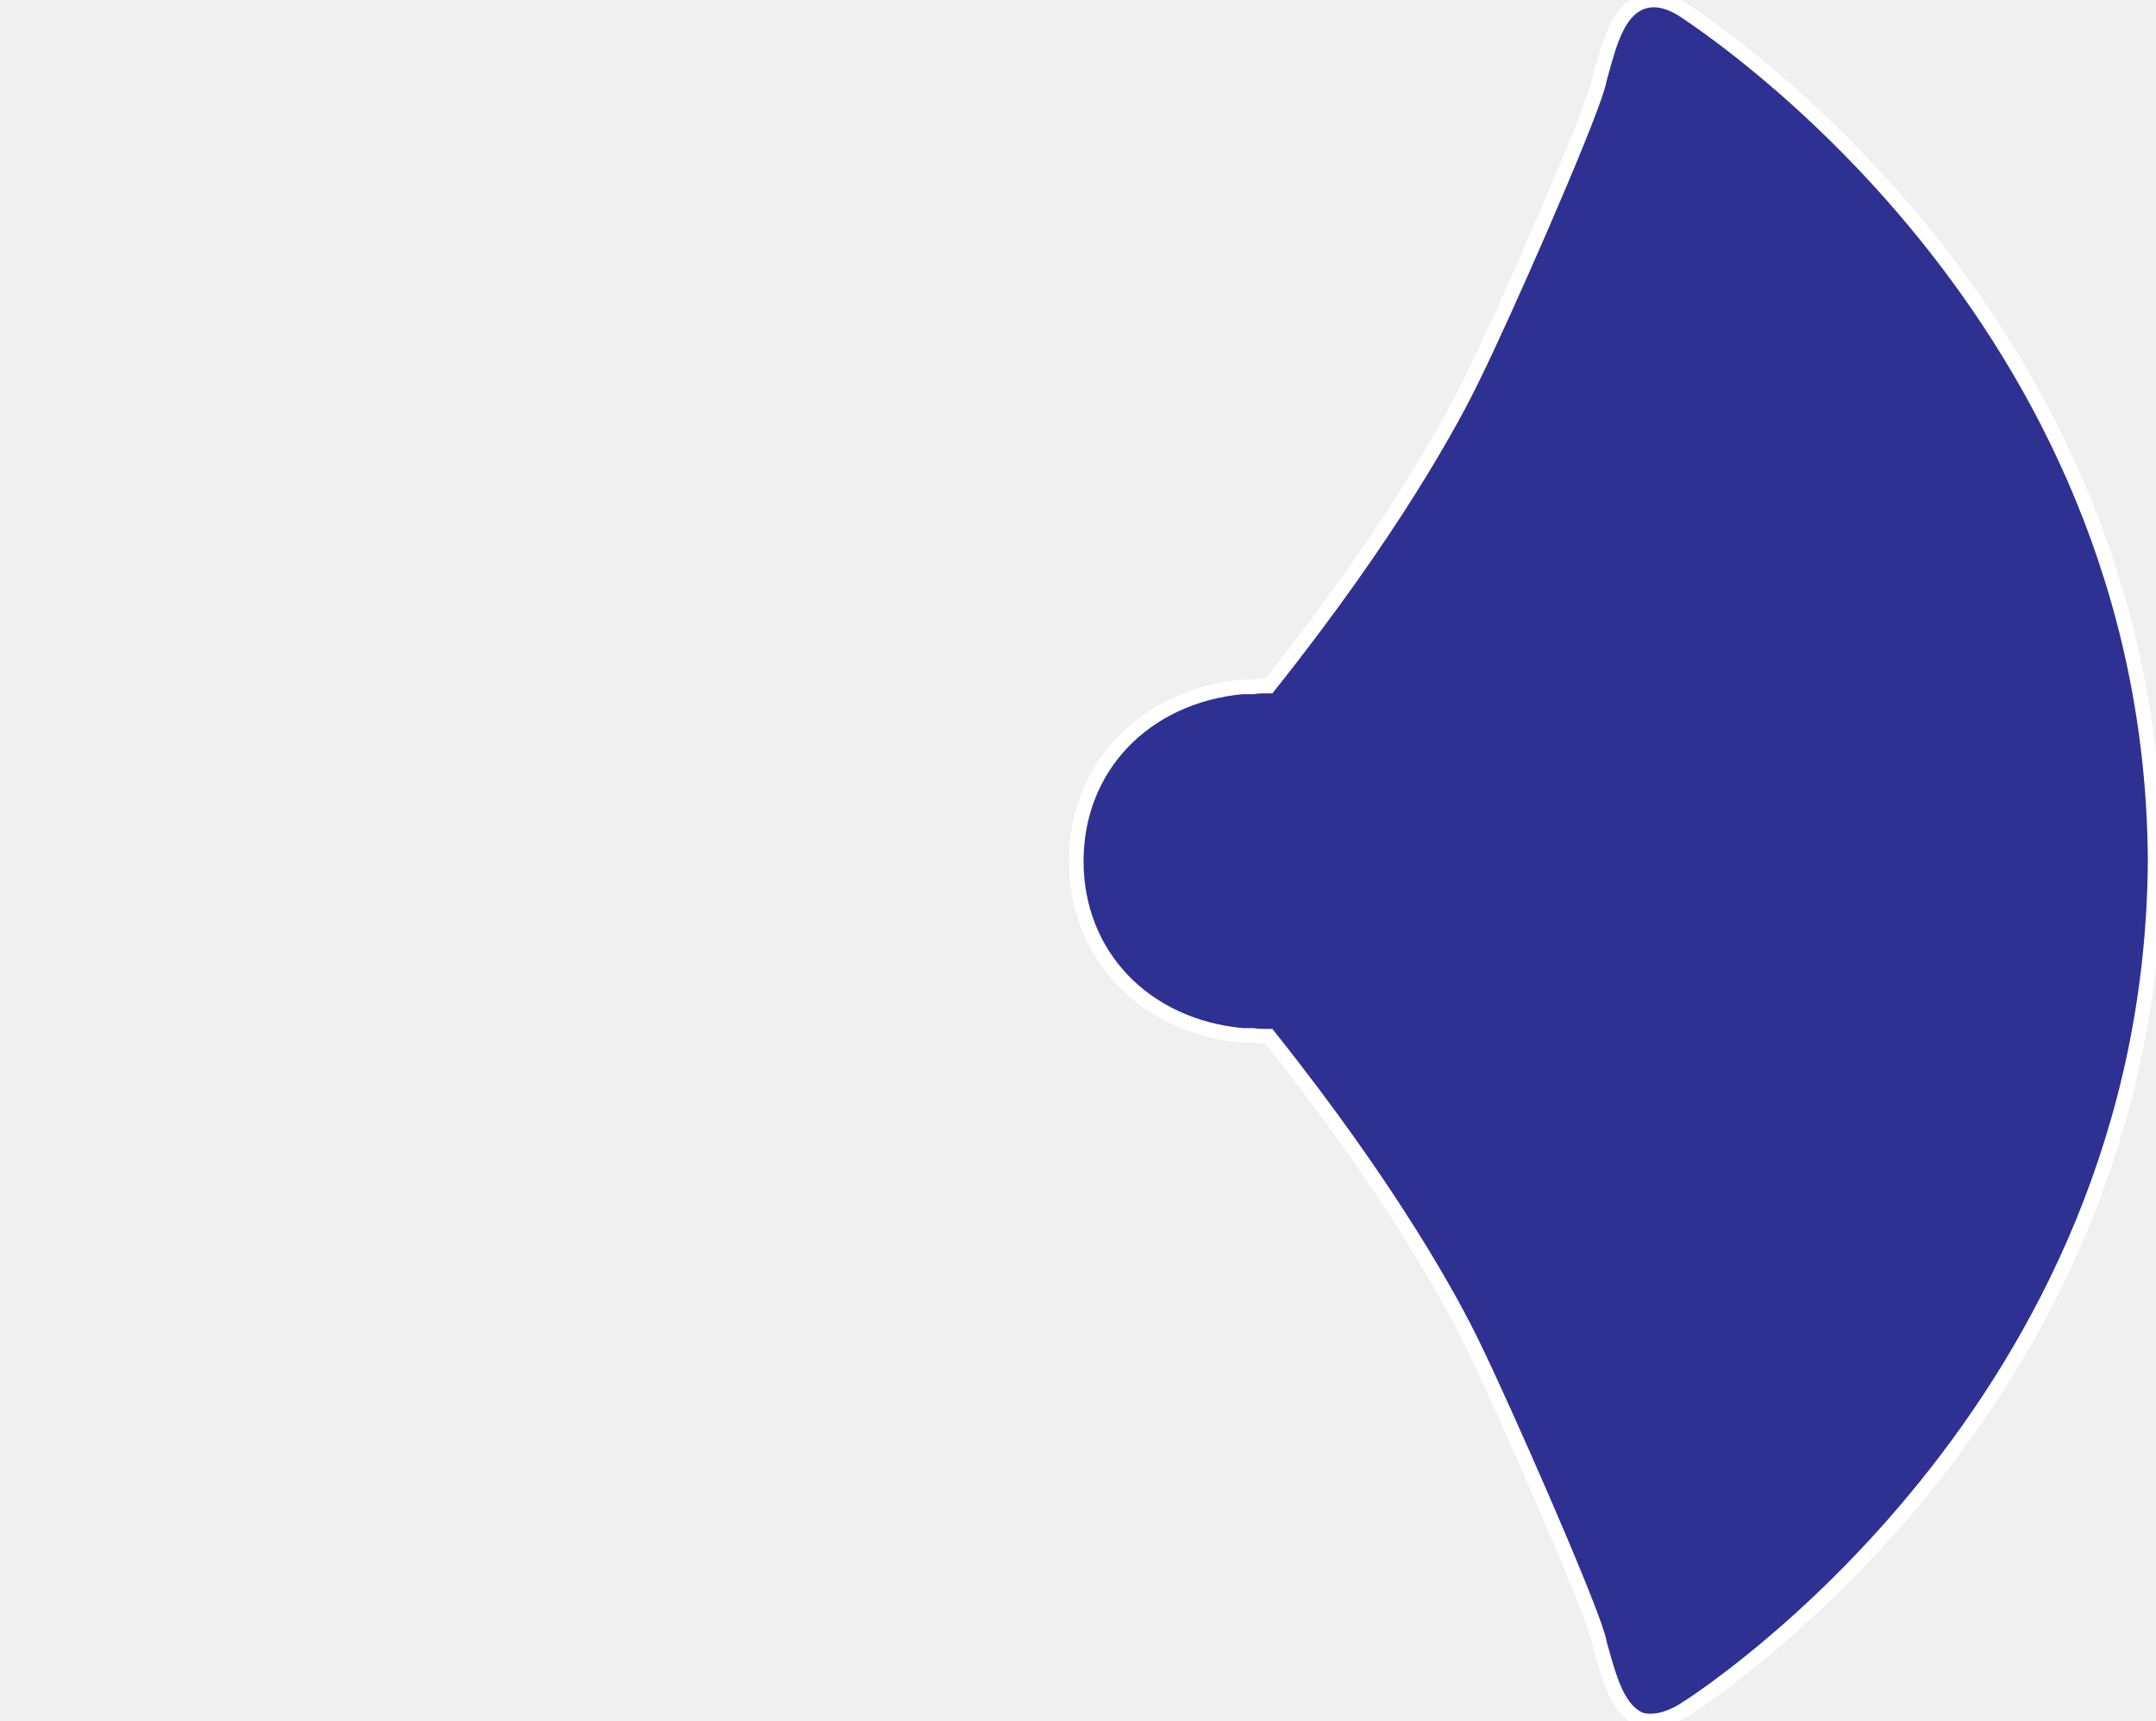
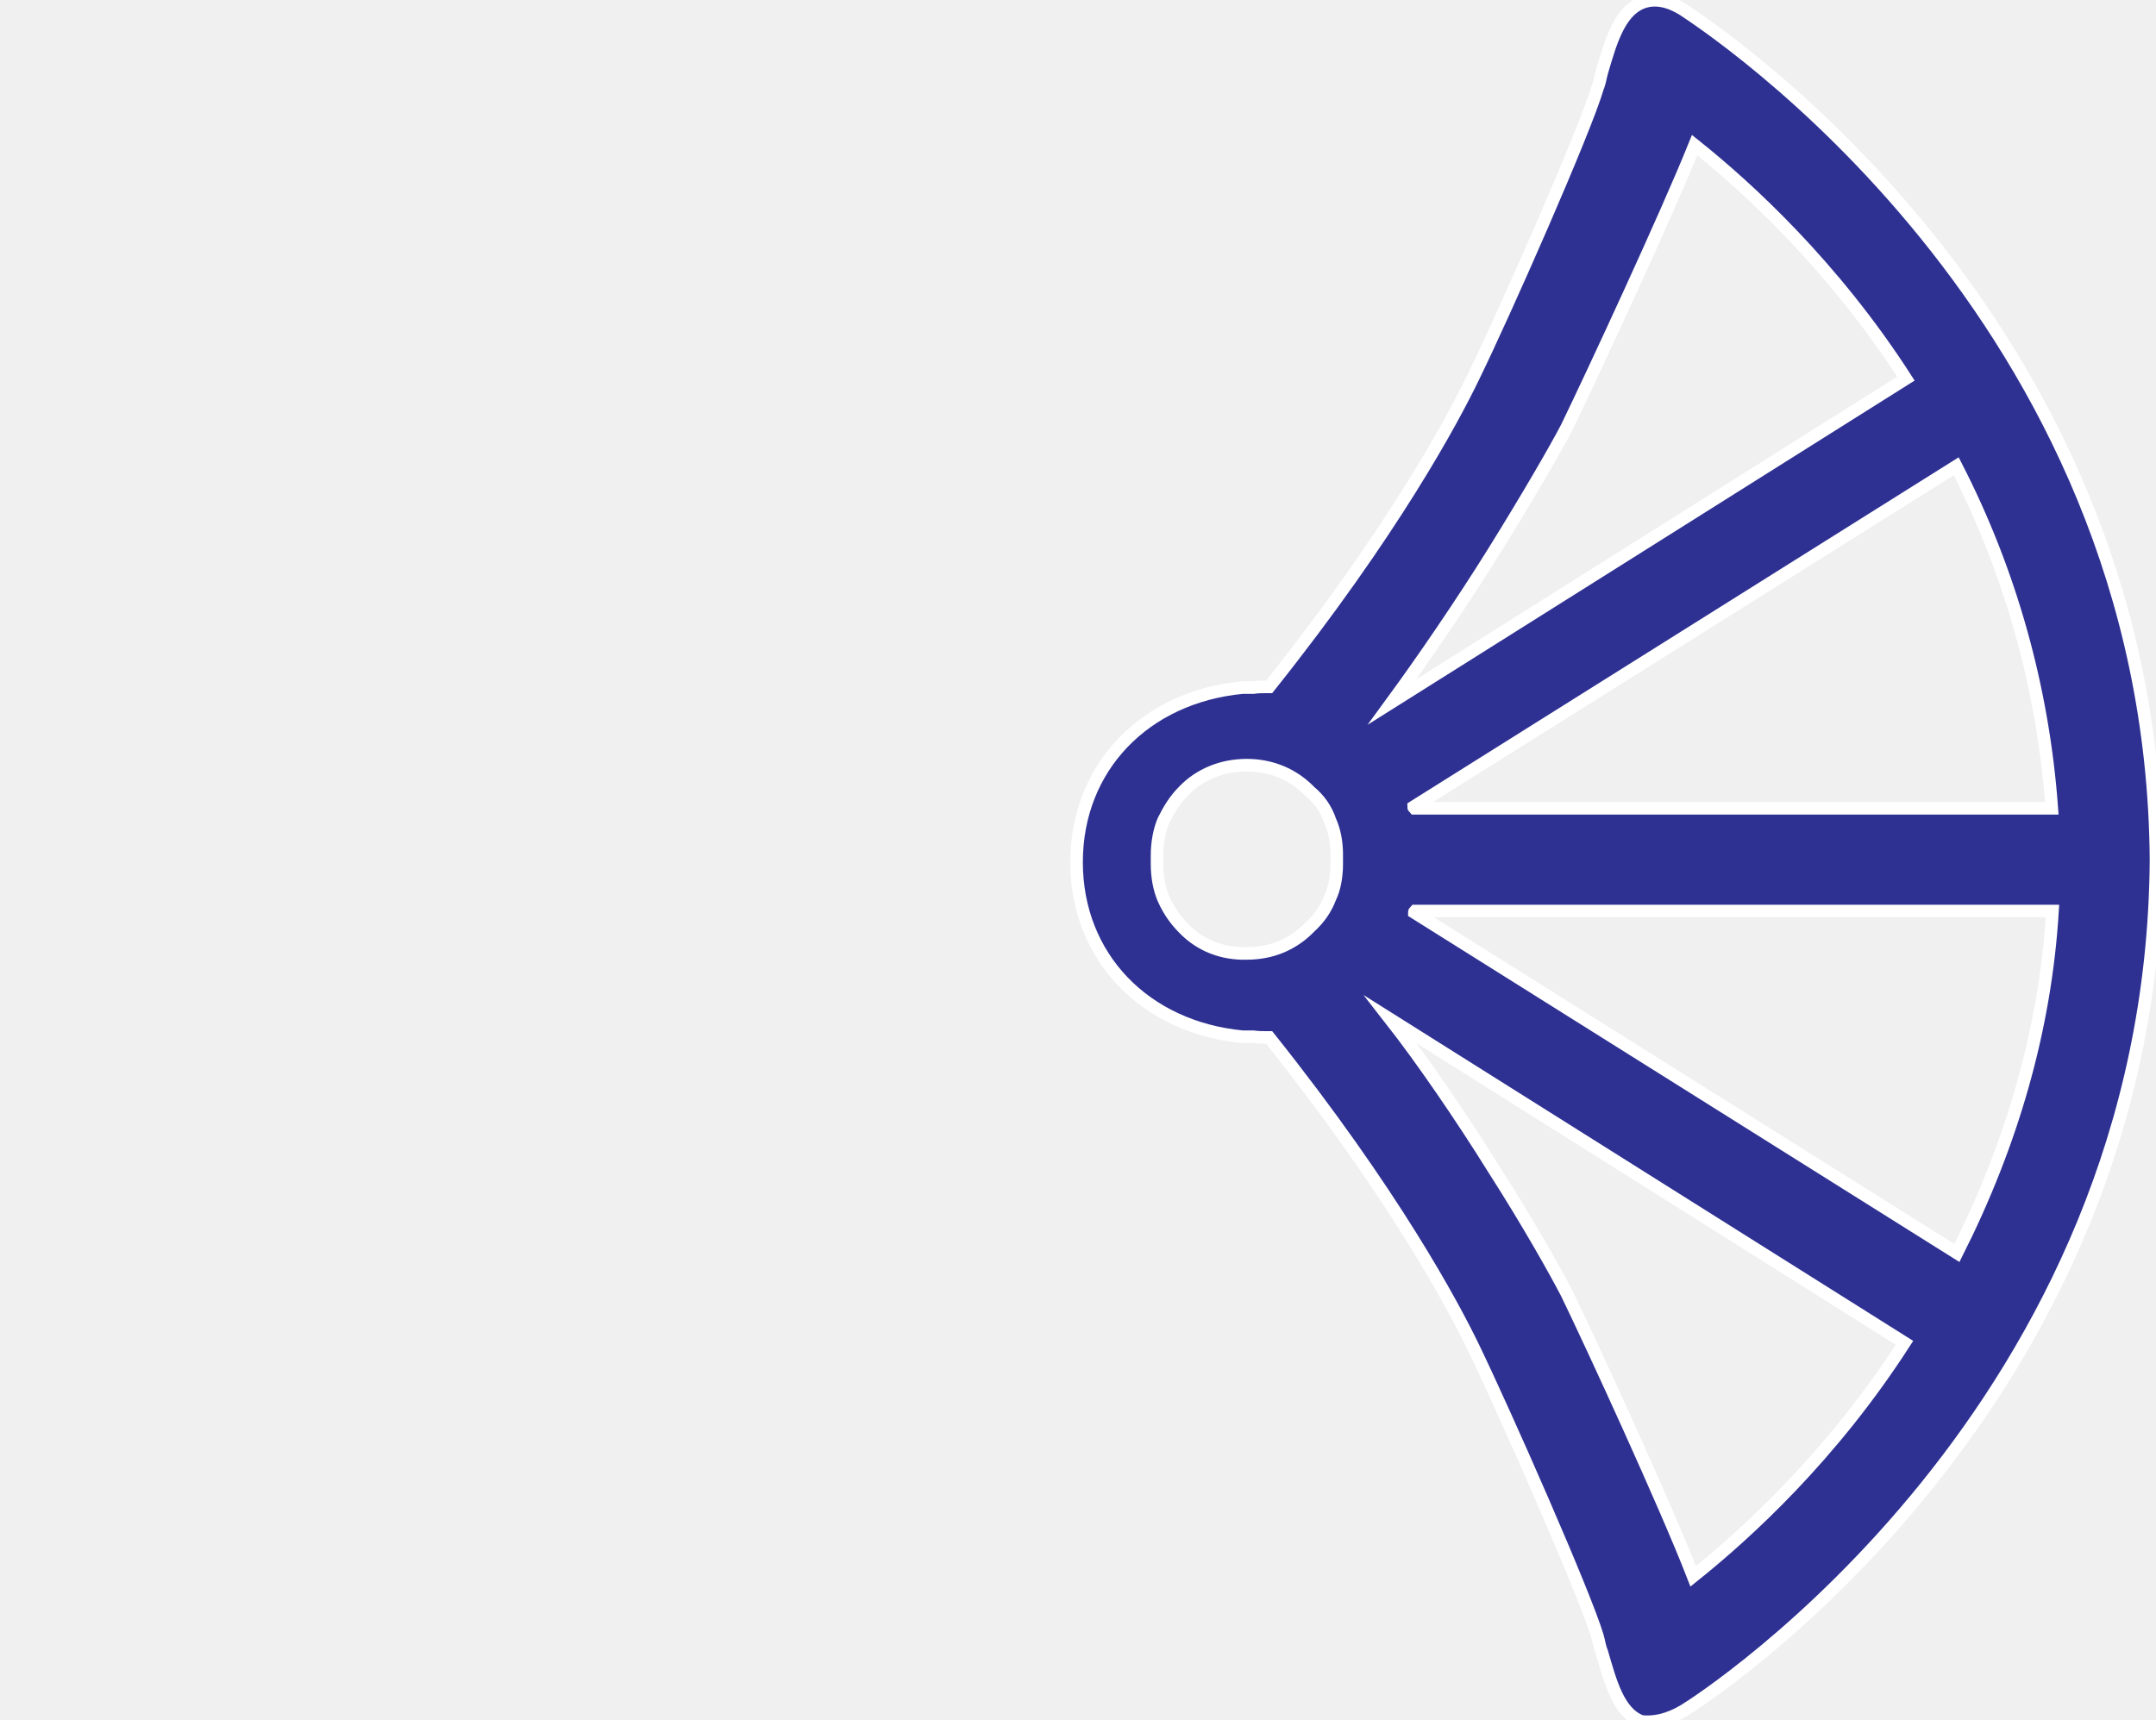
- <svg xmlns="http://www.w3.org/2000/svg" viewBox="0 0 300 239.44" xml:space="preserve">
-   <path d="M 234.22 238.05 c 2.67 -1.62 65.2 -42 65.66 -118.33 -0.46 -76.33 -63.11 -116.59 -65.66 -118.33 q -3.31 -2.09 -5.92 -1.04 c -3.13 1.28 -4.29 5.45 -5.45 9.63 -0.23 0.7 -0.35 1.51 -0.58 2.2 -1.74 5.92 -12.88 31.32 -17.29 40.26 -2.78 5.8 -11.14 21.35 -28.42 43.04 -0.81 0 -1.62 0 -2.2 0.12 H 172.85 c -13.57 1.28 -23.09 11.14 -23.09 24.25 s 9.51 22.97 23.09 24.25 h 1.51 c 0.58 0.12 1.51 0.12 2.2 0.12 17.29 21.69 25.64 37.24 28.42 43.04 4.41 9.05 15.55 34.45 17.29 40.26 0.23 0.7 0.35 1.51 0.58 2.2 1.16 4.06 2.32 8.35 5.45 9.63 1.74 0.46 3.71 0 5.92 -1.28 zm 207.89 76.68 c 4.64 -7.42 8.58 -14.27 10.09 -17.17 3.48 -7.19 13.92 -29.58 17.75 -39.33 7.42 5.92 19.26 16.82 29.35 32.48 l -71.46 45.01 c 4.18 -5.57 9.63 -13.57 14.27 -21 zm 272.16 64.97 a 124.13 124.13 0 0 1 13.34 47.56 h -88.63 c -0.12 -0.12 -0.12 -0.12 -0.12 -0.23 zm 164.73 129.23 c -1.04 -1.04 -1.97 -2.32 -2.78 -4.06 -0.58 -1.39 -0.93 -3.13 -0.93 -4.76 v -1.39 c 0 -1.62 0.35 -3.36 0.93 -4.76 0.81 -1.62 1.62 -2.9 2.78 -4.06 2.2 -2.32 5.34 -3.6 8.82 -3.6 3.36 0 6.5 1.28 8.82 3.71 1.16 1.04 2.2 2.32 2.78 4.06 0.58 1.28 0.93 3.02 0.93 4.64 v 1.39 c 0 1.62 -0.35 3.36 -0.93 4.64 -0.58 1.62 -1.51 2.9 -2.78 4.06 -2.32 2.44 -5.34 3.71 -8.82 3.71 s -6.61 -1.28 -8.82 -3.6 zm 32.02 -2.2 c 0 -0.12 0 -0.12 0.12 -0.23 h 88.63 c -1.04 16.36 -5.57 32.25 -13.34 47.56 zm 21.23 52.9 c -1.51 -2.9 -5.34 -9.74 -10.09 -17.17 -4.64 -7.42 -10.09 -15.43 -14.39 -20.88 l 71.46 45.01 c -10.09 15.66 -21.93 26.45 -29.35 32.48 -3.83 -9.86 -14.15 -32.25 -17.63 -39.44 z" style="fill:#2e3192;stroke:#fff;stroke-width:2.03;stroke-miterlimit:10" />
-   <path d="M 71.69 239.1 c 3.13 -1.28 4.29 -5.45 5.45 -9.63 0.23 -0.7 0.35 -1.51 0.58 -2.2 1.74 -5.92 12.88 -31.32 17.29 -40.26 2.78 -5.8 11.14 -21.35 28.42 -43.04 0.81 0 1.62 0 2.2 -0.12 h 1.51 c 13.57 -1.28 23.09 -11.14 23.09 -24.25 s -9.51 -22.97 -23.09 -24.25 h -1.51 c -0.58 -0.12 -1.51 -0.12 -2.2 -0.12 -17.29 -21.58 -25.52 -37.12 -28.42 -42.92 -4.41 -8.93 -15.55 -34.34 -17.29 -40.26 -0.23 -0.7 -0.35 -1.51 -0.58 -2.2 -1.16 -4.06 -2.32 -8.35 -5.45 -9.63 q -2.61 -1.04 -5.92 1.04 C 63.11 3.02 0.46 43.39 0 119.72 c 0.46 76.33 63.11 116.59 65.66 118.33 2.32 1.28 4.29 1.74 6.03 1.04 m 34.8 -141.53 L 35.03 52.67 c 10.09 -15.66 21.93 -26.45 29.35 -32.48 3.83 9.74 14.15 32.13 17.75 39.33 1.51 2.9 5.34 9.74 10.09 17.17 4.52 7.42 9.98 15.43 14.27 20.88 M 103.25 112.41 c 0 0.12 0 0.12 -0.12 0.23 H 14.5 c 1.04 -16.36 5.57 -32.25 13.34 -47.56 -0.12 -0.12 75.41 47.33 75.41 47.33 m 23.2 20.42 c -3.36 0 -6.5 -1.28 -8.82 -3.71 -1.16 -1.04 -2.2 -2.32 -2.78 -4.06 -0.58 -1.28 -0.93 -3.02 -0.93 -4.64 v -1.39 c 0 -1.62 0.35 -3.36 0.93 -4.64 0.58 -1.62 1.51 -2.9 2.78 -4.06 2.32 -2.44 5.34 -3.71 8.82 -3.71 3.36 0 6.5 1.28 8.82 3.6 1.04 1.04 1.97 2.32 2.78 4.06 0.58 1.39 0.93 3.13 0.93 4.76 v 1.39 c 0 1.62 -0.35 3.36 -0.93 4.76 -0.81 1.62 -1.62 2.9 -2.78 4.06 -2.32 2.32 -5.45 3.6 -8.82 3.6 m -98.72 41.65 a 124.13 124.13 0 0 1 -13.34 -47.56 h 88.63 c 0.12 0.12 0.12 0.12 0.12 0.23 zm 64.39 219.26 c -7.42 -5.92 -19.26 -16.82 -29.35 -32.48 l 71.46 -45.01 c -4.29 5.45 -9.74 13.46 -14.39 20.88 S 83.53 176.91 82.02 179.81 c -3.48 7.31 -13.92 29.7 -17.63 39.44" style="fill:none" />
+ <svg xmlns="http://www.w3.org/2000/svg" version="1.1" id="Layer_1" x="0px" y="0px" viewBox="0 0 300 239.4" style="enable-background:new 0 0 300 239.4;" xml:space="preserve">
+   <style type="text/css">
+ 	.st0{fill:#2E3192;stroke:#FFFFFF;stroke-width:1.75;stroke-miterlimit:10;}
+ 	.st1{fill:none;}
+ </style>
+   <path class="st0" d="M234.3,238.1c2.7-1.6,65.2-42,65.7-118.4C299.5,43.4,236.8,3.1,234.3,1.4c-2.2-1.4-4.2-1.7-5.9-1  c-3.1,1.3-4.3,5.5-5.5,9.6c-0.2,0.7-0.3,1.5-0.6,2.2c-1.7,5.9-12.9,31.3-17.3,40.3c-2.8,5.8-11.1,21.4-28.4,43.1  c-0.8,0-1.6,0-2.2,0.1h-1.5c-13.6,1.3-23.1,11.1-23.1,24.3s9.5,23,23.1,24.3h1.5c0.6,0.1,1.5,0.1,2.2,0.1  c17.3,21.7,25.6,37.3,28.4,43.1c4.4,9.1,15.6,34.5,17.3,40.3c0.2,0.7,0.3,1.5,0.6,2.2c1.2,4.1,2.3,8.4,5.5,9.6  C230.1,239.8,232.1,239.4,234.3,238.1L234.3,238.1z M207.9,76.7c4.6-7.4,8.6-14.3,10.1-17.2c3.5-7.2,13.9-29.6,17.8-39.3  c7.4,5.9,19.3,16.8,29.4,32.5l-71.5,45C197.8,92.1,203.3,84.1,207.9,76.7z M272.2,64.9c7.6,14.8,12.1,31,13.3,47.6h-88.7  c-0.1-0.1-0.1-0.1-0.1-0.2L272.2,64.9z M164.7,129.2c-1-1-2-2.3-2.8-4.1c-0.6-1.4-0.9-3.1-0.9-4.8V119c0-1.6,0.3-3.4,0.9-4.8  c0.8-1.6,1.6-2.9,2.8-4.1c2.2-2.3,5.3-3.6,8.8-3.6c3.4,0,6.5,1.3,8.8,3.7c1.2,1,2.2,2.3,2.8,4.1c0.6,1.3,0.9,3,0.9,4.6v1.4  c0,1.6-0.3,3.4-0.9,4.6c-0.6,1.6-1.5,2.9-2.8,4.1c-2.3,2.4-5.3,3.7-8.8,3.7C170.1,132.8,167,131.6,164.7,129.2z M196.8,127  c0-0.1,0-0.1,0.1-0.2h88.7c-1,16.4-5.6,32.3-13.3,47.6L196.8,127z M218,180c-1.5-2.9-5.3-9.7-10.1-17.2  c-4.6-7.4-10.1-15.4-14.4-20.9l71.5,45c-10.1,15.7-21.9,26.5-29.4,32.5C231.8,209.6,221.5,187.2,218,180L218,180z" />
+   <path class="st1" d="M71.7,239.1c3.1-1.3,4.3-5.5,5.5-9.6c0.2-0.7,0.3-1.5,0.6-2.2C79.4,221.4,90.6,196,95,187  c2.8-5.8,11.1-21.4,28.4-43.1c0.8,0,1.6,0,2.2-0.1h1.5c13.6-1.3,23.1-11.1,23.1-24.3s-9.5-23-23.1-24.3h-1.5  c-0.6-0.1-1.5-0.1-2.2-0.1C106.1,73.7,97.9,58.1,95,52.3C90.6,43.4,79.4,17.9,77.7,12c-0.2-0.7-0.3-1.5-0.6-2.2  c-1.2-4.1-2.3-8.4-5.5-9.6c-1.7-0.7-3.7-0.3-5.9,1C63.1,3,0.4,43.4-0.1,119.7c0.5,76.4,63.1,116.6,65.7,118.4  C68,239.4,69.9,239.8,71.7,239.1 M106.5,97.6L35,52.6C45.1,37,56.9,26.2,64.4,20.2c3.8,9.7,14.2,32.1,17.8,39.3  c1.5,2.9,5.3,9.7,10.1,17.2C96.7,84.1,102.2,92.1,106.5,97.6 M103.2,112.4c0,0.1,0,0.1-0.1,0.2H14.5c1-16.4,5.6-32.3,13.3-47.6  C27.7,64.9,103.2,112.4,103.2,112.4 M126.4,132.8c-3.4,0-6.5-1.3-8.8-3.7c-1.2-1-2.2-2.3-2.8-4.1c-0.6-1.3-0.9-3-0.9-4.6V119  c0-1.6,0.3-3.4,0.9-4.6c0.6-1.6,1.5-2.9,2.8-4.1c2.3-2.4,5.3-3.7,8.8-3.7c3.4,0,6.5,1.3,8.8,3.6c1,1,2,2.3,2.8,4.1  c0.6,1.4,0.9,3.1,0.9,4.8v1.4c0,1.6-0.3,3.4-0.9,4.8c-0.8,1.6-1.6,2.9-2.8,4.1C132.9,131.6,129.8,132.8,126.4,132.8 M27.7,174.5  c-7.6-14.8-12.1-31-13.3-47.6H103c0.1,0.1,0.1,0.1,0.1,0.2L27.7,174.5z M64.4,219.3c-7.4-5.9-19.3-16.8-29.4-32.5l71.5-45  c-4.3,5.5-9.7,13.5-14.4,20.9s-8.6,14.3-10.1,17.2C78.5,187.2,68.1,209.6,64.4,219.3" />
</svg>
